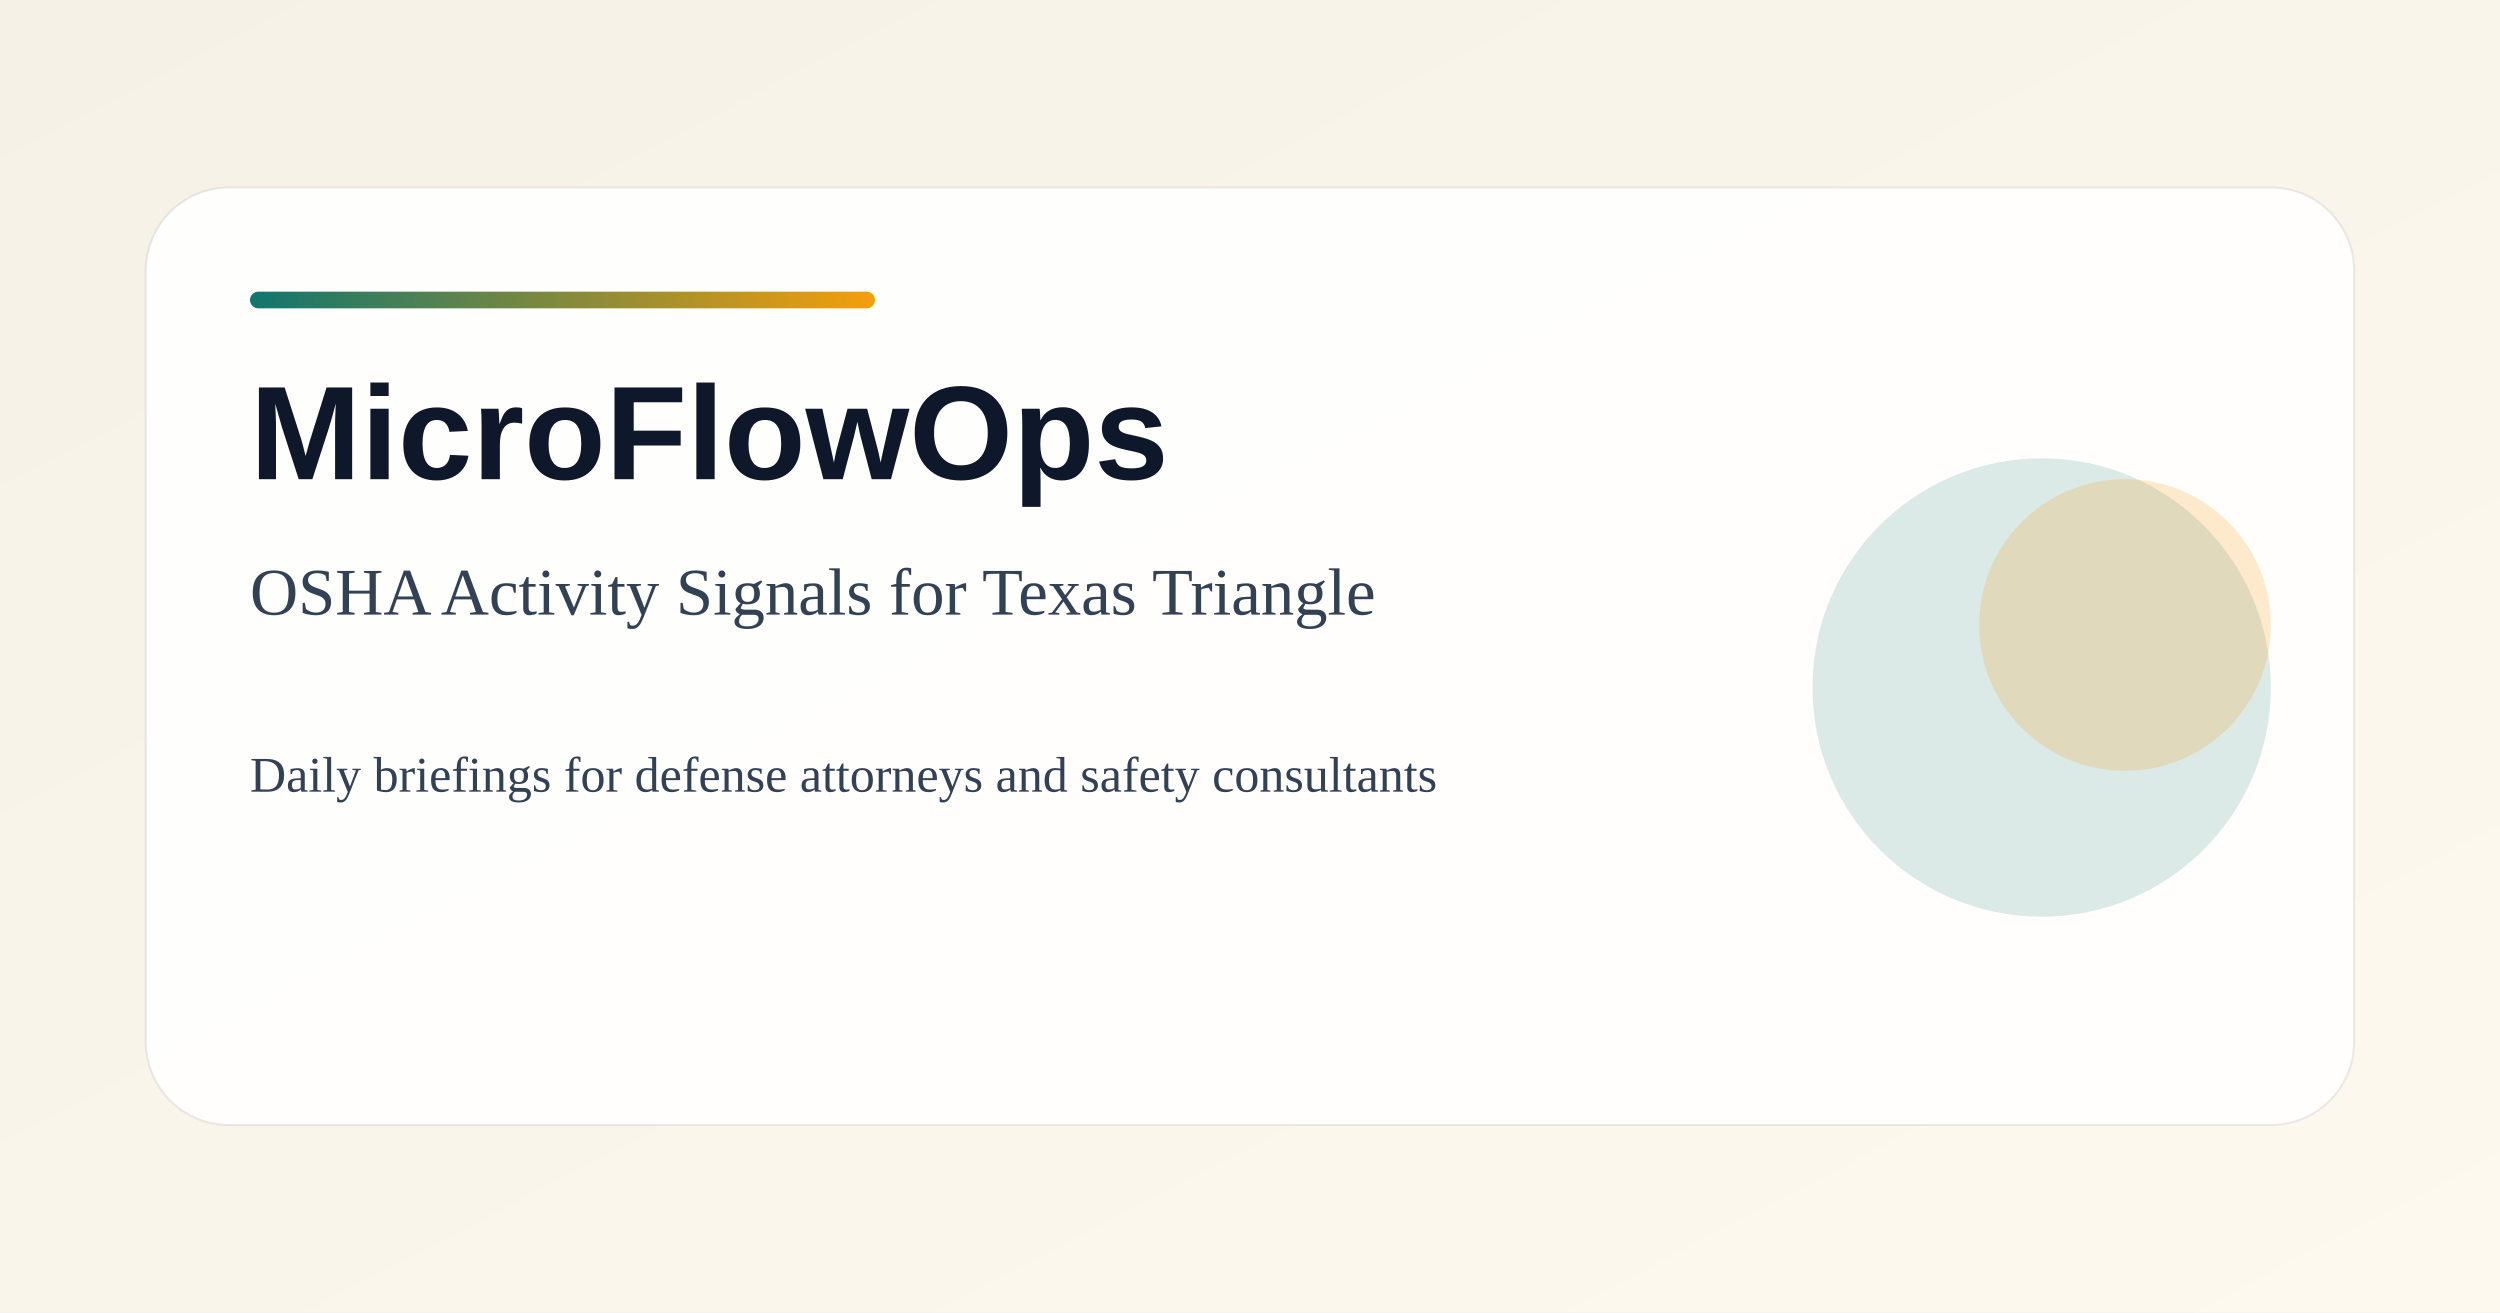
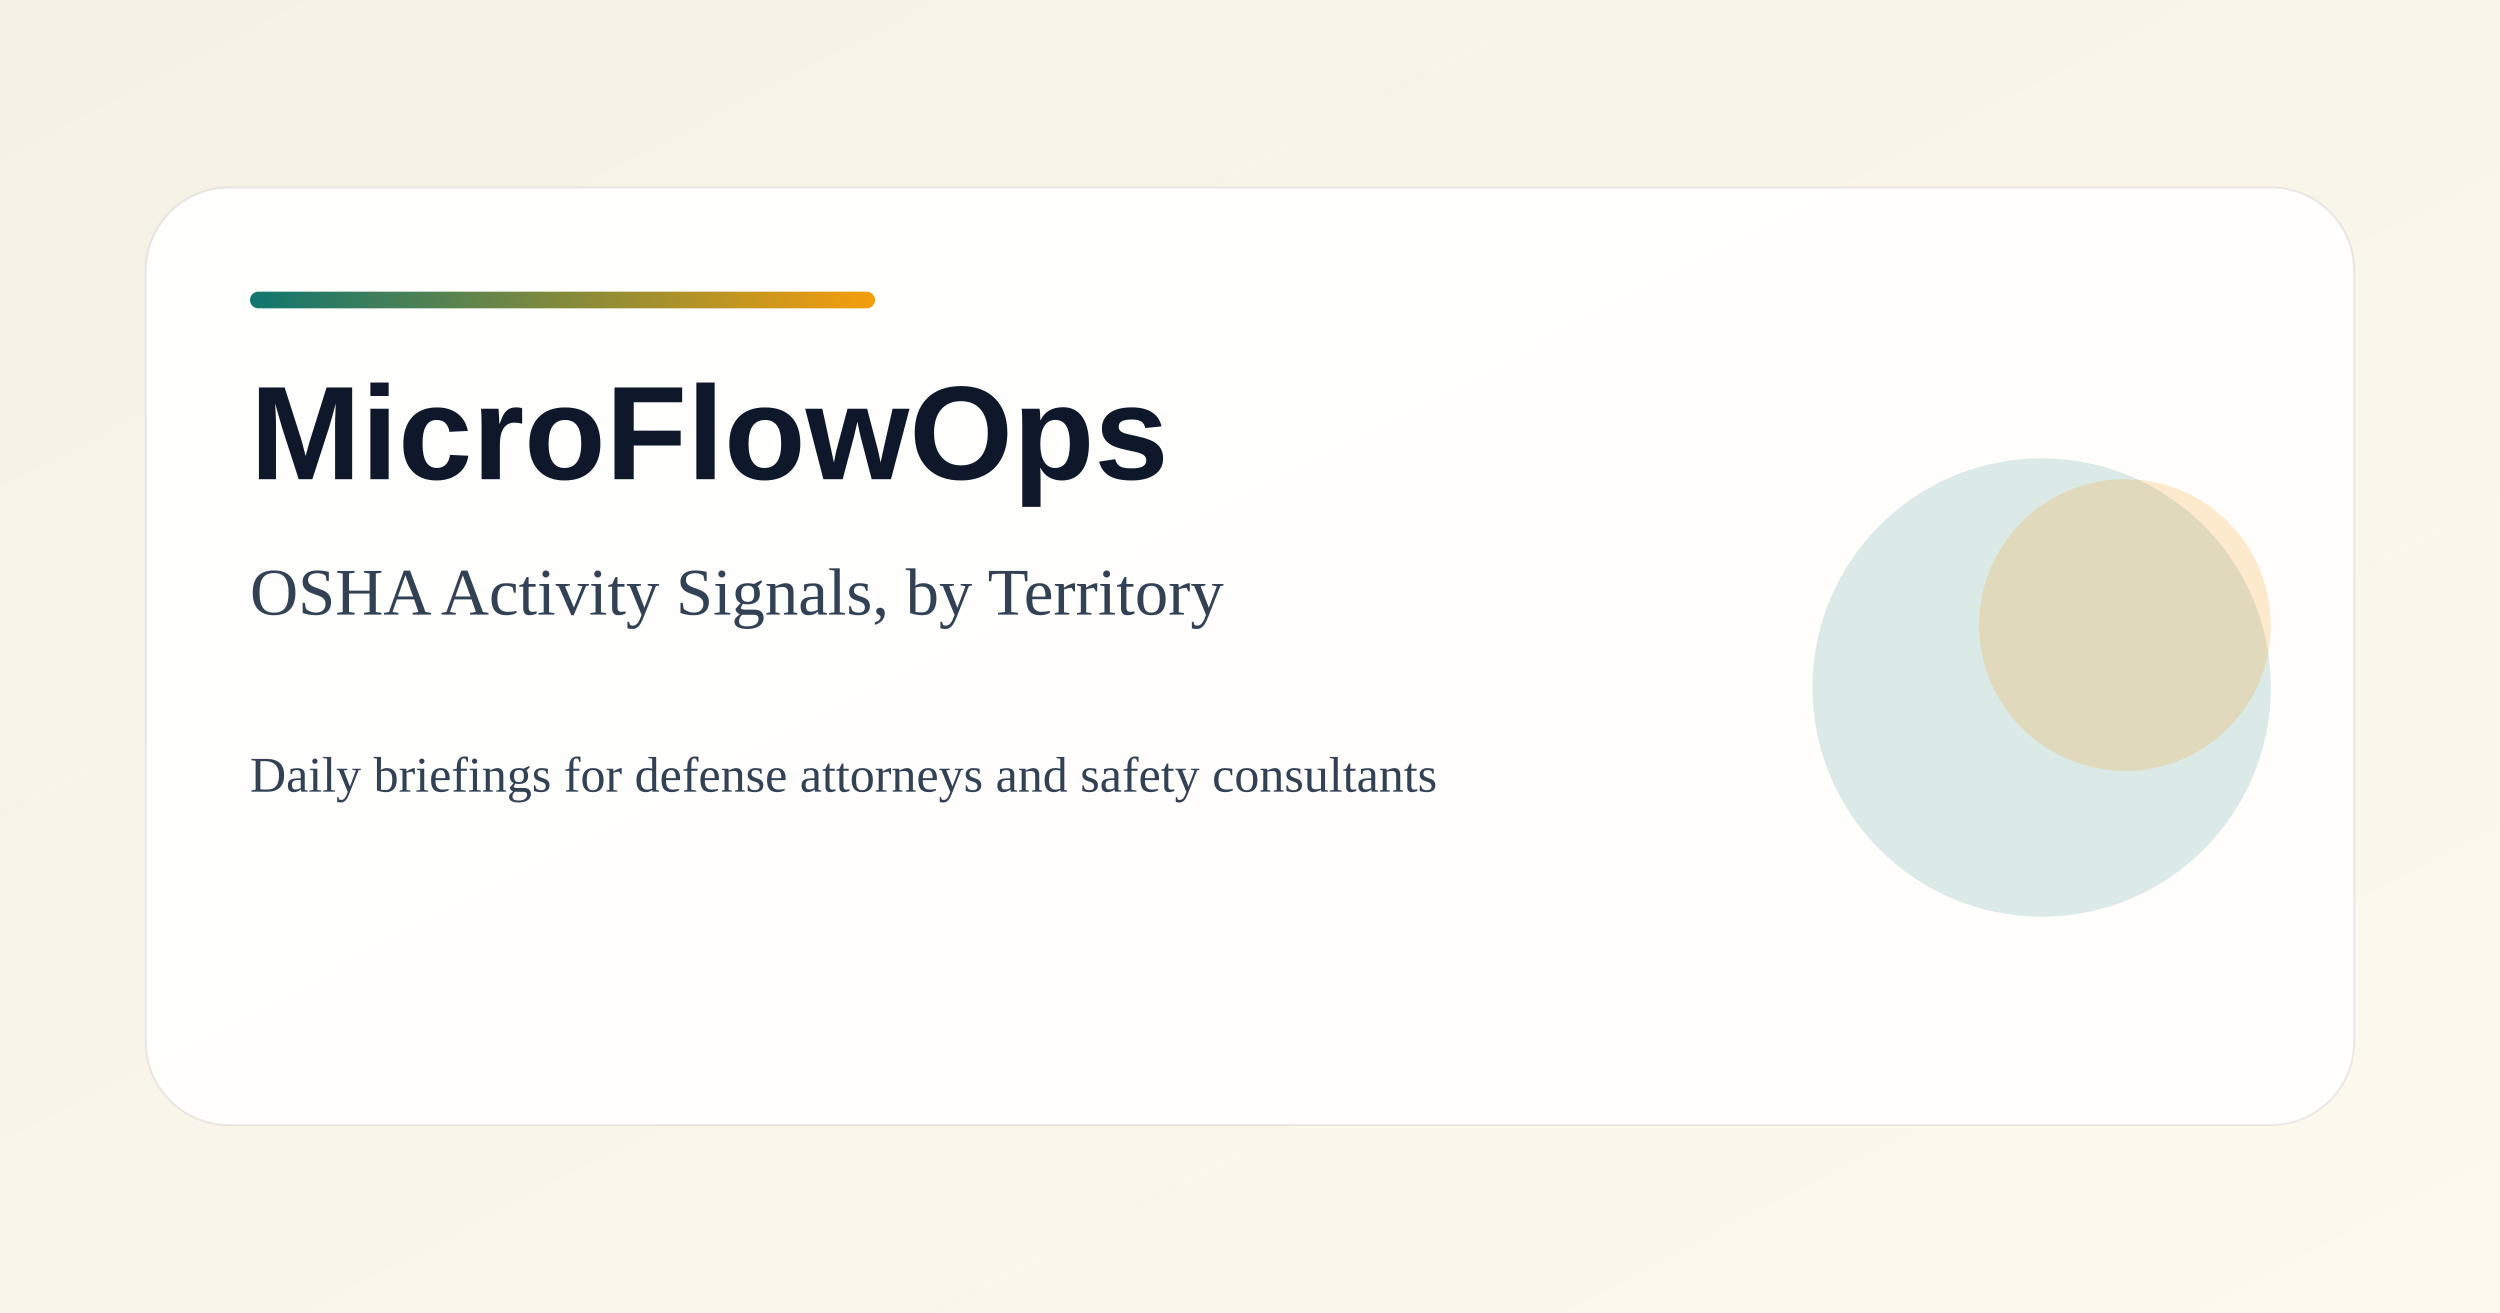
<svg xmlns="http://www.w3.org/2000/svg" width="1200" height="630" viewBox="0 0 1200 630" fill="none">
  <defs>
    <linearGradient id="bg" x1="0" y1="0" x2="1" y2="1">
      <stop offset="0%" stop-color="#f6f1e7" />
      <stop offset="100%" stop-color="#fef9ef" />
    </linearGradient>
    <linearGradient id="accent" x1="0" y1="0" x2="1" y2="0">
      <stop offset="0%" stop-color="#0f766e" />
      <stop offset="100%" stop-color="#f59e0b" />
    </linearGradient>
  </defs>
  <rect width="1200" height="630" fill="url(#bg)" />
  <rect x="70" y="90" width="1060" height="450" rx="40" fill="#ffffff" fill-opacity="0.9" stroke="#0f172a" stroke-opacity="0.08" />
  <rect x="120" y="140" width="300" height="8" rx="4" fill="url(#accent)" />
  <text x="120" y="230" fill="#0f172a" font-size="64" font-family="Space Grotesk, Arial, sans-serif" font-weight="600">
    MicroFlowOps
  </text>
  <text x="120" y="295" fill="#334155" font-size="32" font-family="Source Sans 3, Arial, sans-serif">
-     OSHA Activity Signals for Texas Triangle
+     OSHA Activity Signals, by Territory
  </text>
  <text x="120" y="380" fill="#334155" font-size="24" font-family="Source Sans 3, Arial, sans-serif">
    Daily briefings for defense attorneys and safety consultants
  </text>
  <circle cx="980" cy="330" r="110" fill="#0f766e" fill-opacity="0.15" />
  <circle cx="1020" cy="300" r="70" fill="#f59e0b" fill-opacity="0.2" />
</svg>
